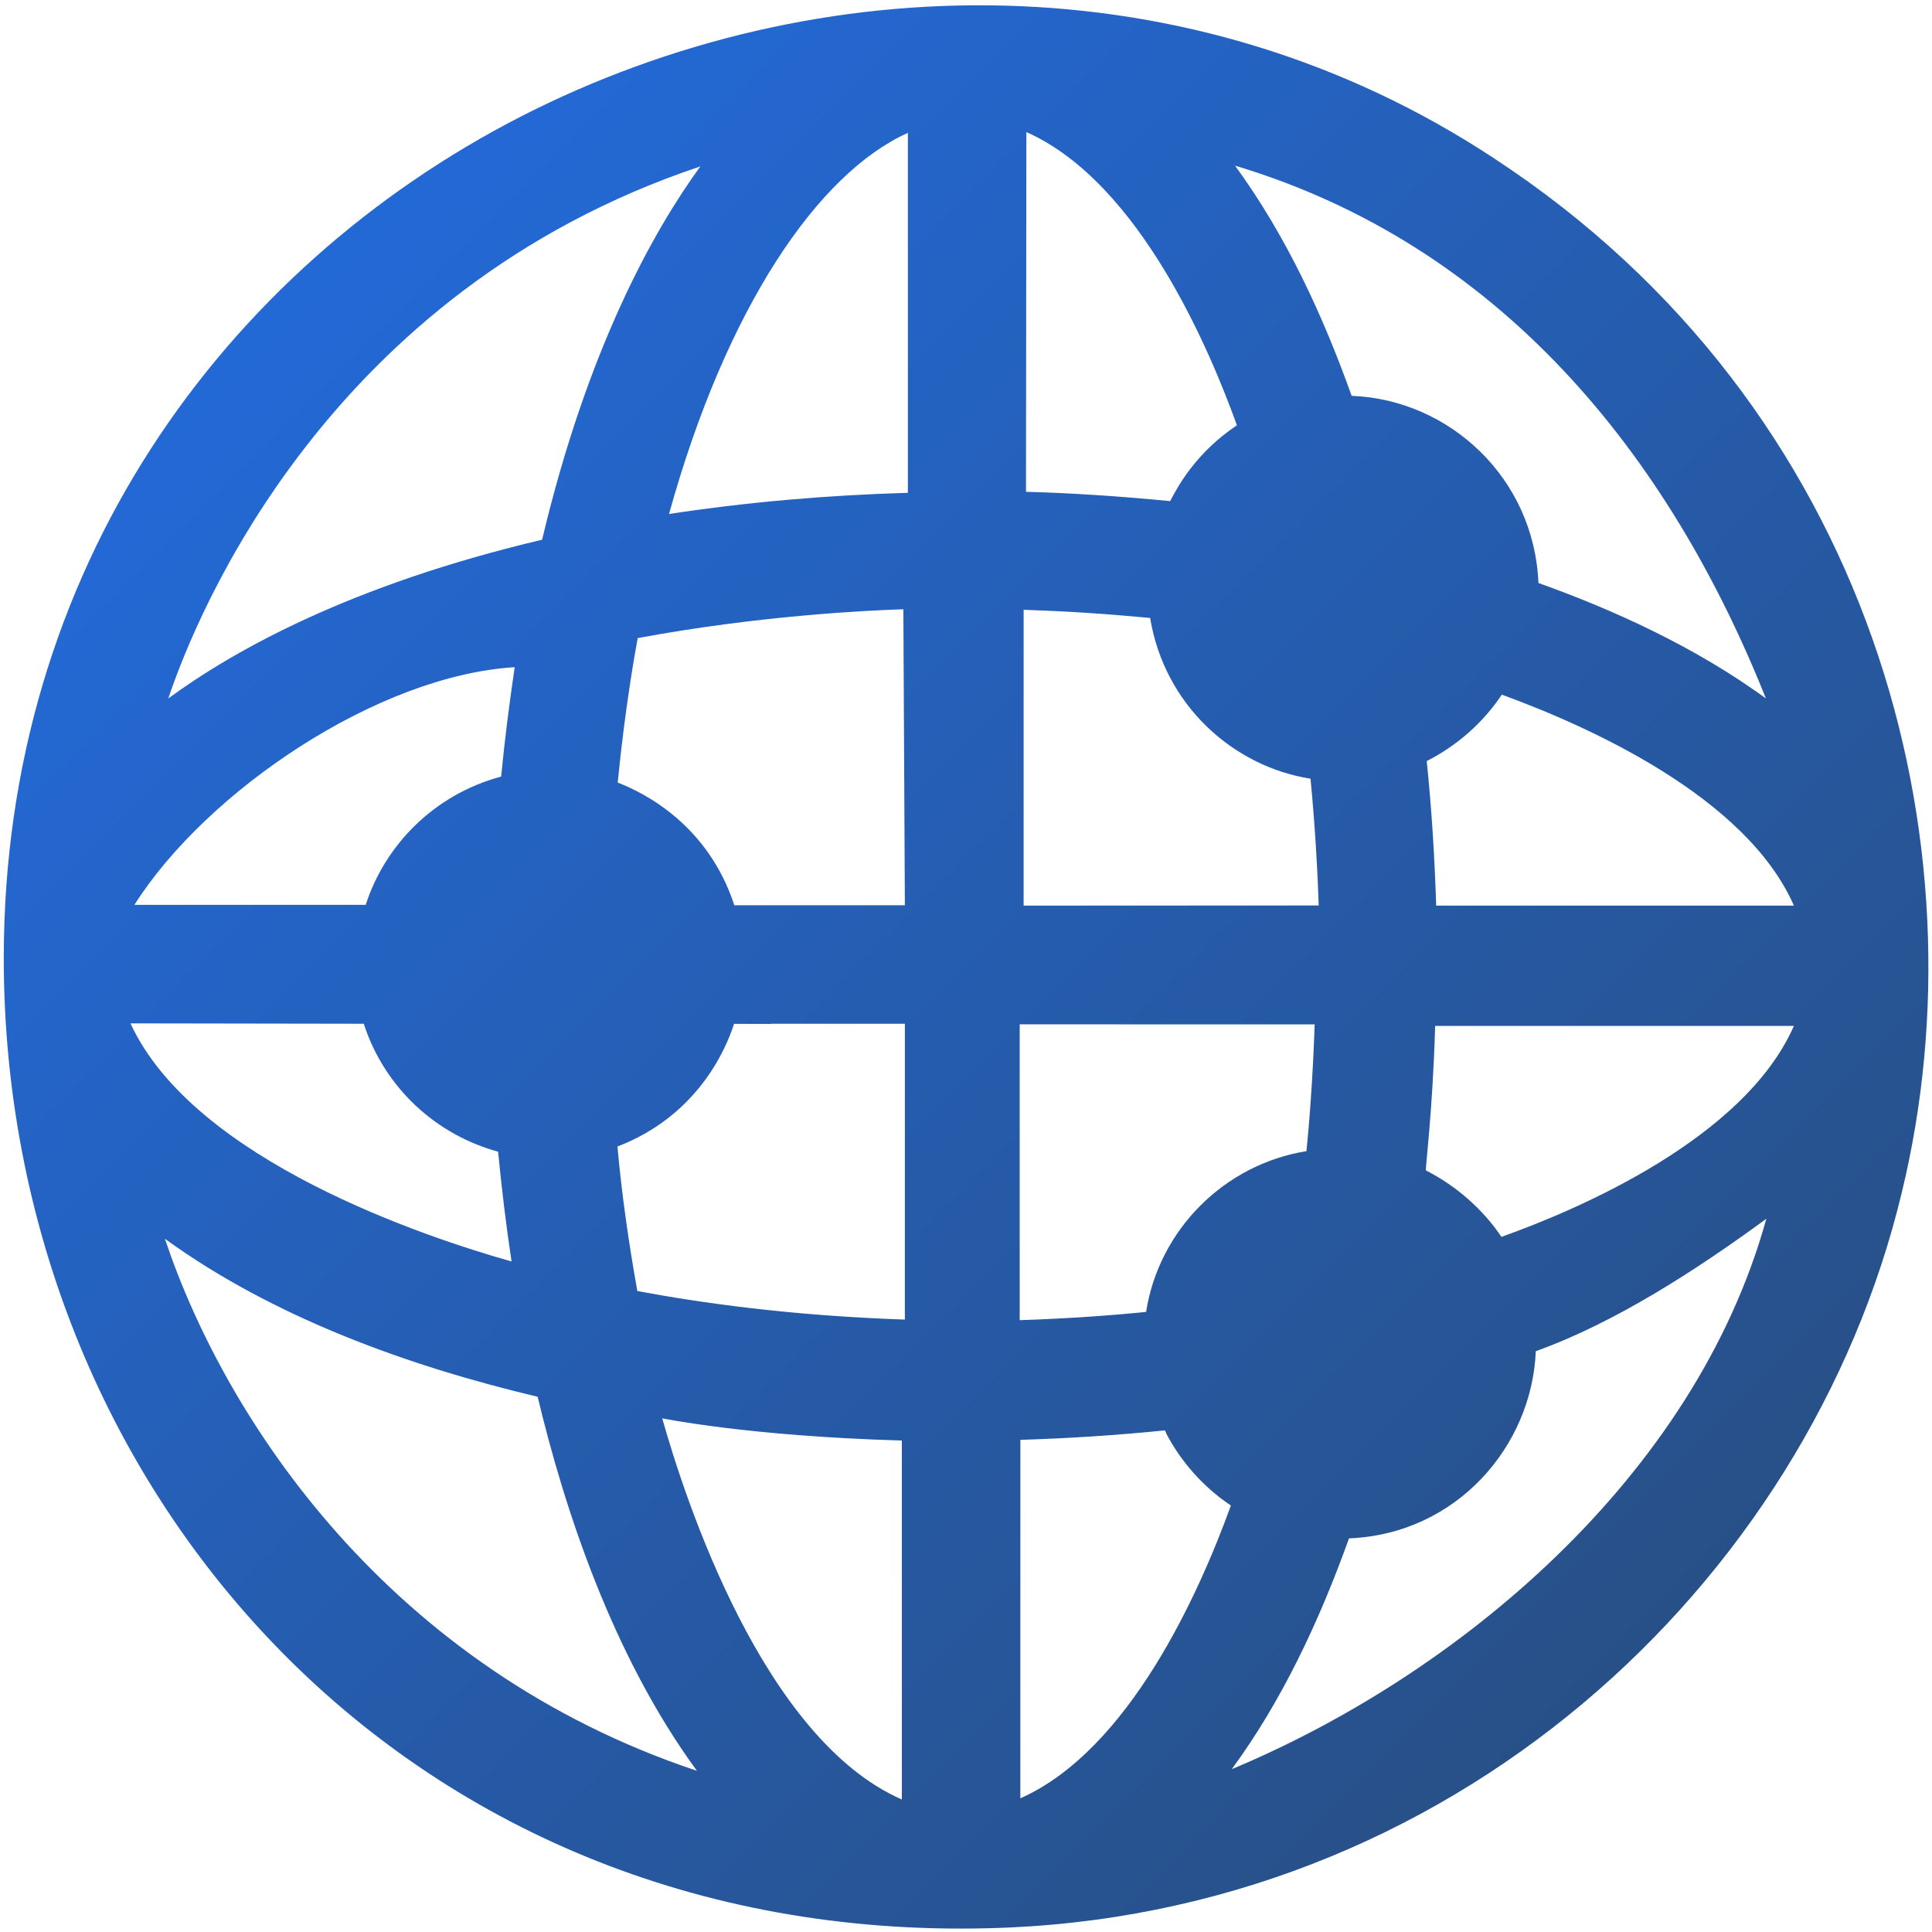
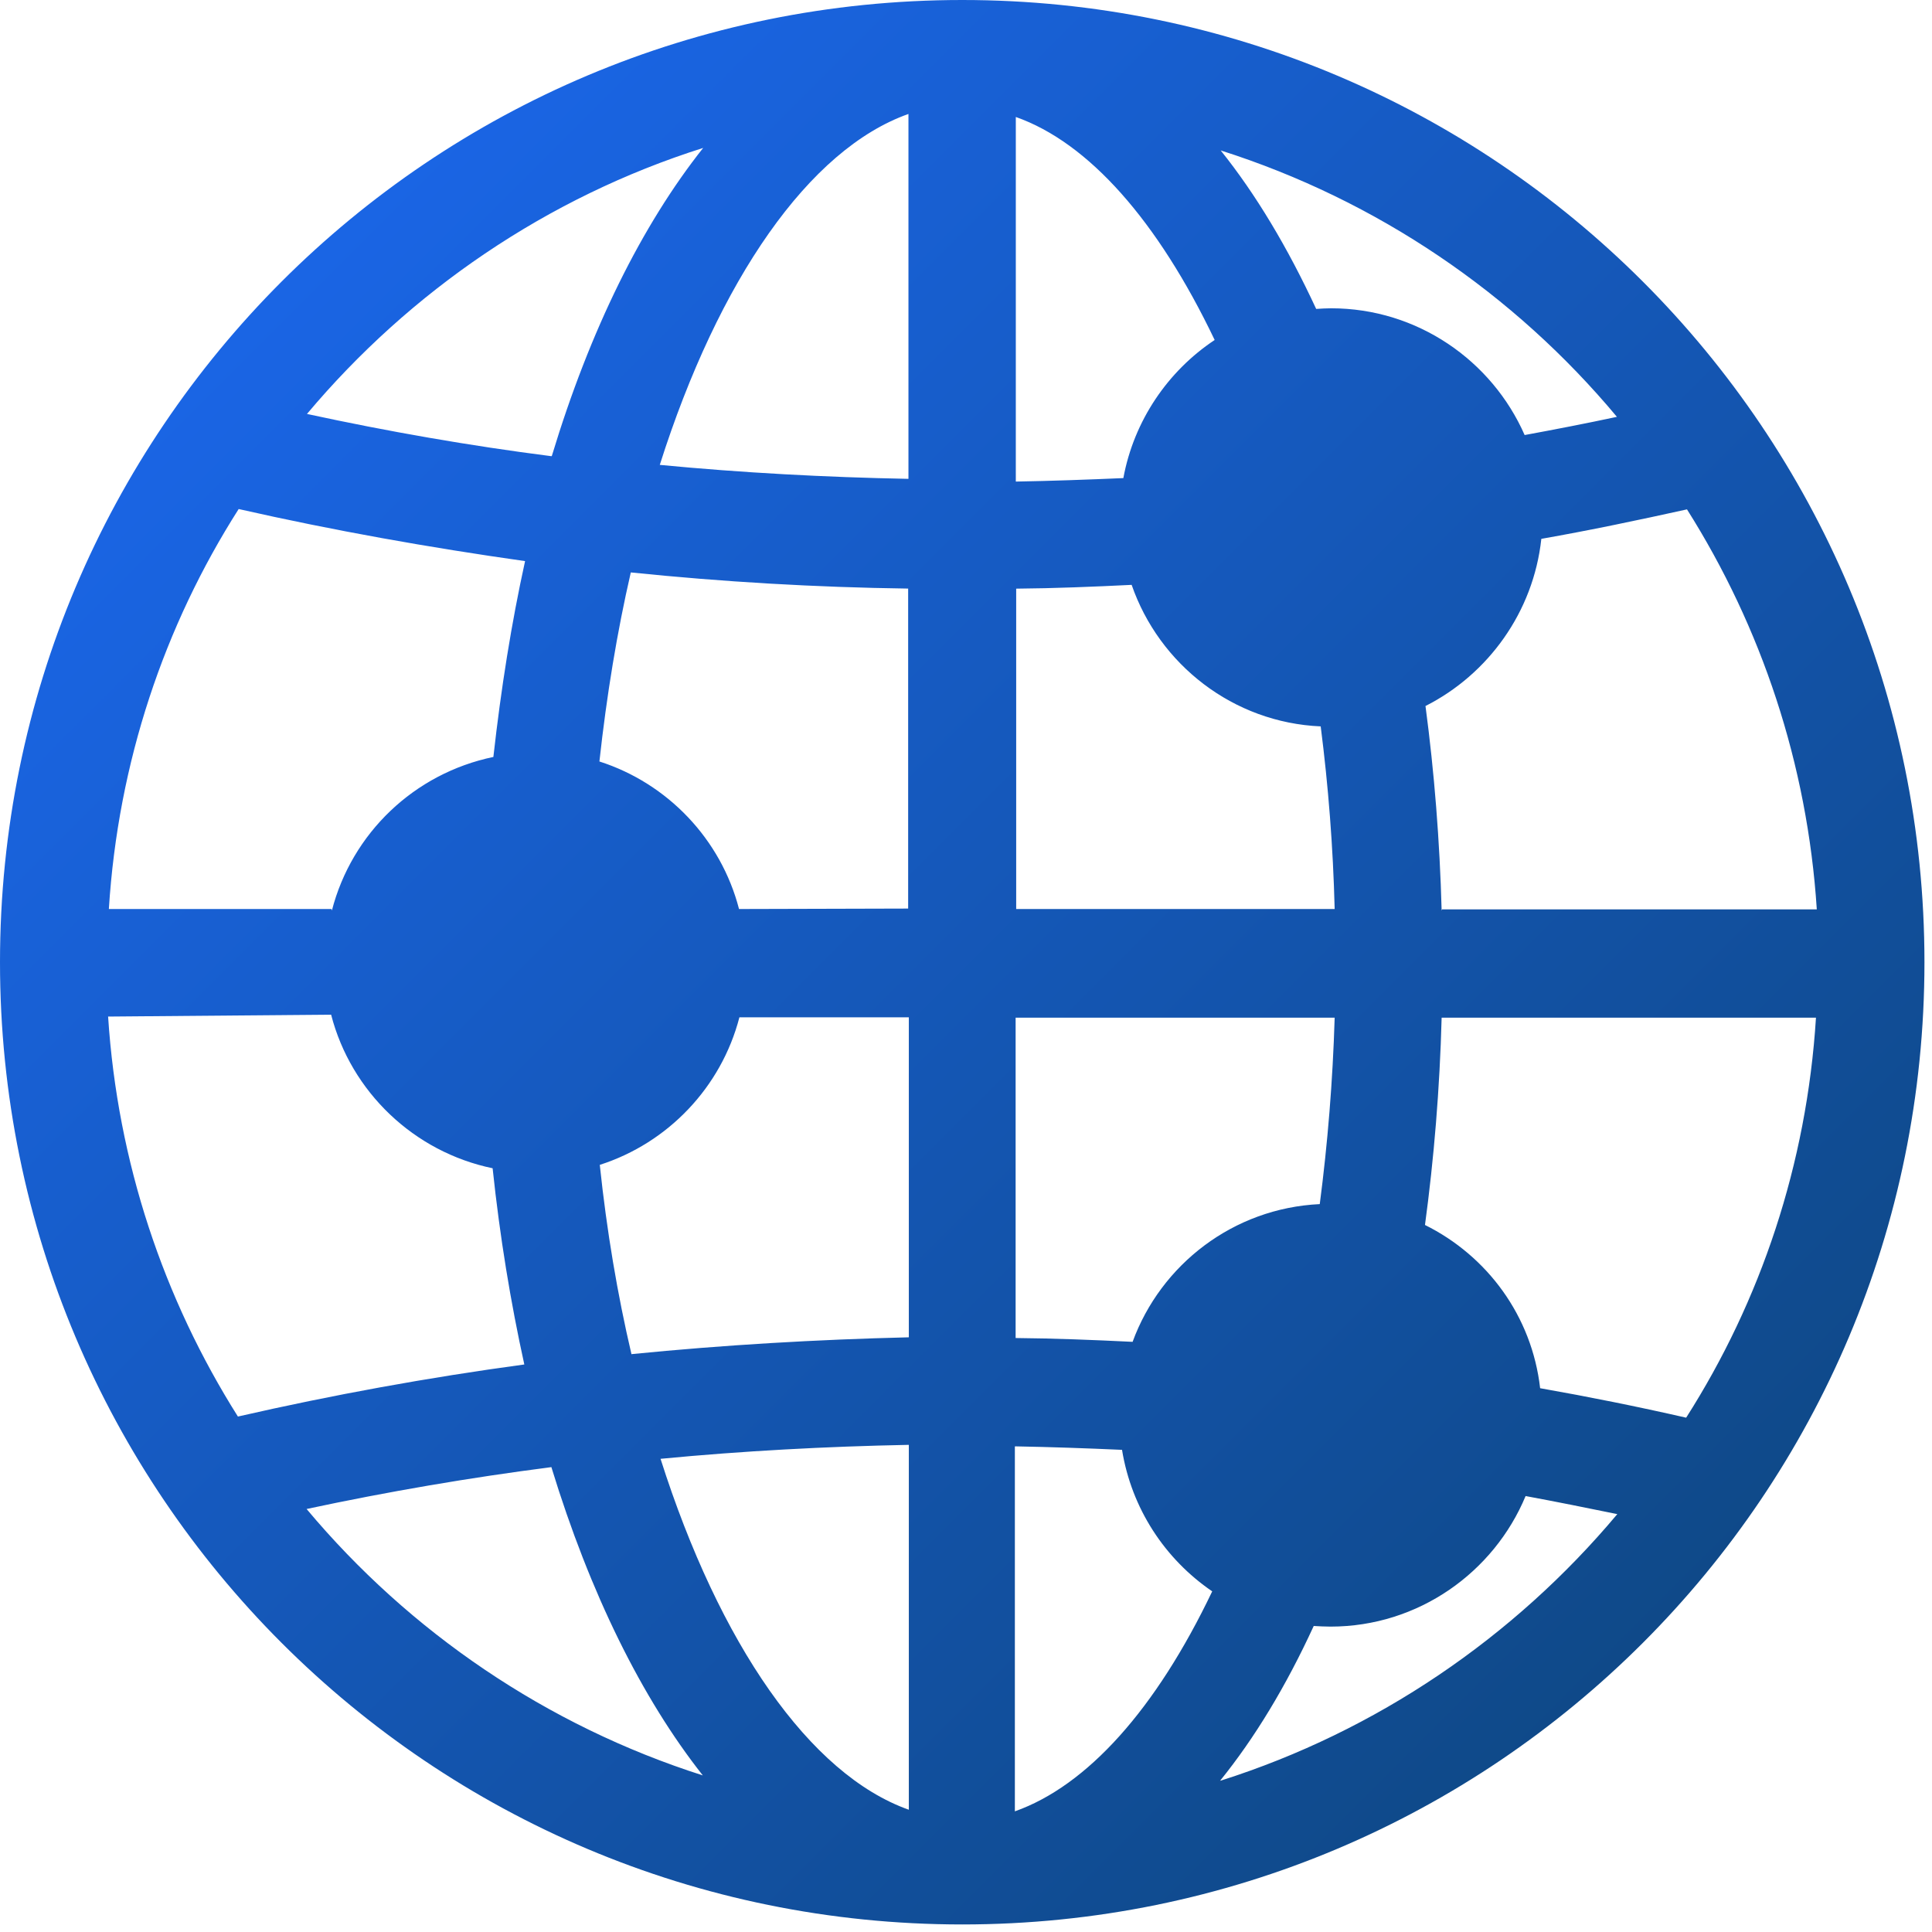
<svg xmlns="http://www.w3.org/2000/svg" width="512" height="512" version="1.1" viewBox="0 0 512 512">
  <defs>
    <linearGradient id="a" x1="70.1" x2="435" y1="77.1" y2="442" gradientUnits="userSpaceOnUse">
-       <stop style="stop-color:#2369d7" offset="0" />
-       <stop style="stop-color:#285087" offset="1" />
+       <stop style="stop-color:#1a65e5" offset="0" />
+       <stop style="stop-color:#0f4988" offset="1" />
    </linearGradient>
  </defs>
-   <path d="m1 254c0 139 105 261 261 257 122-2.91 217-90.7 242-195 22.4-92.3-7.3-208-108-274-80-52.8-179-51.5-258-11.1-78.7 40.4-137 120-137 223zm271-219c30.4 13.5 49 58.9 55.8 77.7-11 7.38-15.7 16.3-17.7 20.1-12.7-1.23-25.4-2.12-38.2-2.47zm-31.4 95.6c-21.2 0.62-42.3 2.42-63.3 5.61 15.2-54.8 39.5-90.3 63.3-101zm-96.8 12.4c-50.9 12-81.9 29.4-99.2 42.1 7.57-22.6 42.3-108 141-141-12.3 16.9-29.9 48.1-42 99.2zm325 42.7c-19.3-14.3-42-24.4-61.1-31.2-1.11-27.7-23.5-48.6-49.5-49.6-7.69-21.5-17.4-42.5-30.9-61 70 21 115 76.3 141 142zm-229 54.2h-45.2c-6.95-21.3-23.8-29.8-30.9-32.5 1.99-20.5 4.91-36.2 5.3-38.3 32.6-6.04 61.1-7.33 70.4-7.64zm31.6-78.3c11.2 0.382 21.2 1.02 33.4 2.16 3.81 23.2 22.1 39.4 42.5 42.6 1.08 11.2 1.79 22.4 2.17 33.6-26.1 0.013-52.1 0.026-78.2 0.04 9.7e-4 -26.1 3e-3 -52.2 4e-3 -78.4l0.097 3e-3zm-135 15.2c-1.37 9.31-2.7 19.6-3.59 29-18.1 4.85-30.9 18.5-35.9 34h-61.3c19.1-30.1 64.5-60.9 101-63zm339 63.2c-31.6-3e-3 -63.2-5e-3 -94.8-8e-3 -0.396-12.8-1.2-25.6-2.5-38.3 7.96-4.05 14.9-10.1 19.9-17.6 23 8.38 64.8 27.1 77.4 55.9zm-271 31.3c11.8 9.6e-4 23.6 3e-3 35.4 4e-3v78.4c-30.8-1.05-54.6-4.53-70.9-7.57-2.27-12.7-4.11-25.4-5.27-38.3 20.7-7.92 28.5-25 30.9-32.5 3.29 6e-3 6.58 0.011 9.87 0.017zm-108 4e-3c5.58 17.2 19.4 29.5 35.6 33.9 0.956 9.73 2.11 19.5 3.57 29.1-22.5-6.35-84.2-26.7-101-63.1zm252 0.165c-0.501 15-1.53 27.1-2.17 33.6-21.7 3.46-39.1 20.8-42.5 42.6-8.01 0.832-20.6 1.78-33.5 2.19v-78.4zm127 0.416c-13.1 29.8-57 48.6-77.5 55.9-4.94-7.36-12.1-13.6-20-17.6-0.284-0.054 1.76-15.1 2.43-38.3zm-149 197c13.1-17.8 23.1-38.9 31.1-61.2 28.7-1.17 48.5-24.6 49.5-49.6 21.3-7.67 42.8-21.7 61.1-35.1-19 68.6-81.9 121-142 146zm-184-99.1c7.17 30.2 20 69.1 42.3 99.5-81.6-27.2-125-93.1-141-141 28.8 20.9 64.7 33.8 98.9 41.9zm96.6 11.7v95.4c-36.8-16.1-57.4-79.4-63.5-101-0.013-0.052 22.5 4.7 63.5 5.87zm70-1.71c4.03 7.71 10 14.4 17.2 19.2-8.43 23.3-27 64.8-55.8 77.6 3e-3 -31.7 5e-3 -63.3 8e-3 -95 12.8-0.395 25.5-1.21 38.3-2.51 0.114 0.222 0.228 0.444 0.342 0.666z" fill="url(#a)" />
+   <path d="m255 0c-141 0-255 114-255 255s114 255 255 255 255-114 255-255-114-255-255-255zm44.9 155c7.31 21.1 26.9 36.5 50.1 37.5 2.02 15.8 3.28 31.9 3.7 48.4h-84.4v-84.9c10.2-0.083 20.4-0.503 30.7-1.01zm-30.7-27.3v-96.7c19.3 6.8 37.6 27.5 52.7 59.1-12.4 8.23-21.4 21.4-24.2 36.6-9.66 0.42-19.1 0.756-28.6 0.924zm84.5 142c-0.504 16.8-1.85 33.3-3.95 49.4-22.9 1.09-42.1 16-49.6 36.5-10.3-0.504-20.7-0.924-31-1.01v-84.9h84.5zm23.9 55.2c2.44-18 3.95-36.5 4.45-55.2h99.2c-2.44 38.9-14.7 75.1-34.4 106-12.9-2.94-25.8-5.54-38.7-7.81-2.18-19.1-14-35.1-30.6-43.3zm4.45-83.6c-0.504-18.5-1.93-36.5-4.28-54.2 16.6-8.4 28.6-24.9 30.7-44.3 12.9-2.27 25.7-4.96 38.6-7.81 19.7 31.2 31.9 67.4 34.4 106h-99.3zm22-126c-8.65-19.7-28.4-33.6-51.3-33.6-1.34 0-2.6 0.084-3.95 0.168-7.56-16.3-16-30.4-25.3-42 41.5 13.2 77.8 38 105 70.6-8.23 1.76-16.5 3.36-24.7 4.87zm-135 268c9.41 0.168 18.9 0.504 28.3 0.924 2.52 15.5 11.3 28.9 23.9 37.5-14.9 31.2-33.1 51.5-52.3 58.3v-96.7zm54.3 88.6c9.15-11.3 17.5-25.1 24.8-41 1.43 0.085 2.94 0.168 4.45 0.168 23.3 0 43.3-14.4 51.7-34.6 8.15 1.51 16.1 3.11 24.3 4.79-27.4 32.7-63.8 57.5-105 70.6zm-156-113c-3.7-15.8-6.55-32.6-8.4-50.2 18.1-5.8 32.2-20.6 37-39.1h44.9v84.8c-24.4 0.59-49 2.02-73.4 4.45zm73.5 24v96.7c-26.3-9.32-50.2-44-65.8-93 21.9-2.1 43.9-3.27 65.8-3.7zm-153-142h-59c2.44-38.9 14.7-75.1 34.4-106 25.2 5.71 50.5 10.2 75.9 13.8-3.61 16.4-6.38 33.8-8.4 51.9-21 4.37-37.5 20.2-42.8 40.7zm108 0c-4.79-18.5-18.9-33.3-37-39.1 1.93-17.6 4.7-34.4 8.32-50.1 24.5 2.52 49 3.95 73.5 4.28v84.8zm-49.7-120c-21.7-2.77-43.3-6.55-64.8-11.2 27.3-32.5 63.6-57.4 105-70.5-16.2 20.4-30 48.2-40.1 81.6zm-58.4 148c5.29 20.5 22 36.4 42.8 40.7 1.93 18.3 4.79 35.6 8.4 52-25.4 3.44-50.8 8.06-75.9 13.8-19.7-31.2-31.9-67.4-34.4-106zm58.4 120c10.2 33.3 23.9 61.1 40.1 81.6-41.4-13.2-77.7-38-105-70.6 21.6-4.62 43.3-8.32 64.9-11.1zm94.6-262c-22-0.42-44-1.6-65.9-3.7 15.6-49.1 39.6-83.7 65.9-93z" fill="url(#a)" />
</svg>
